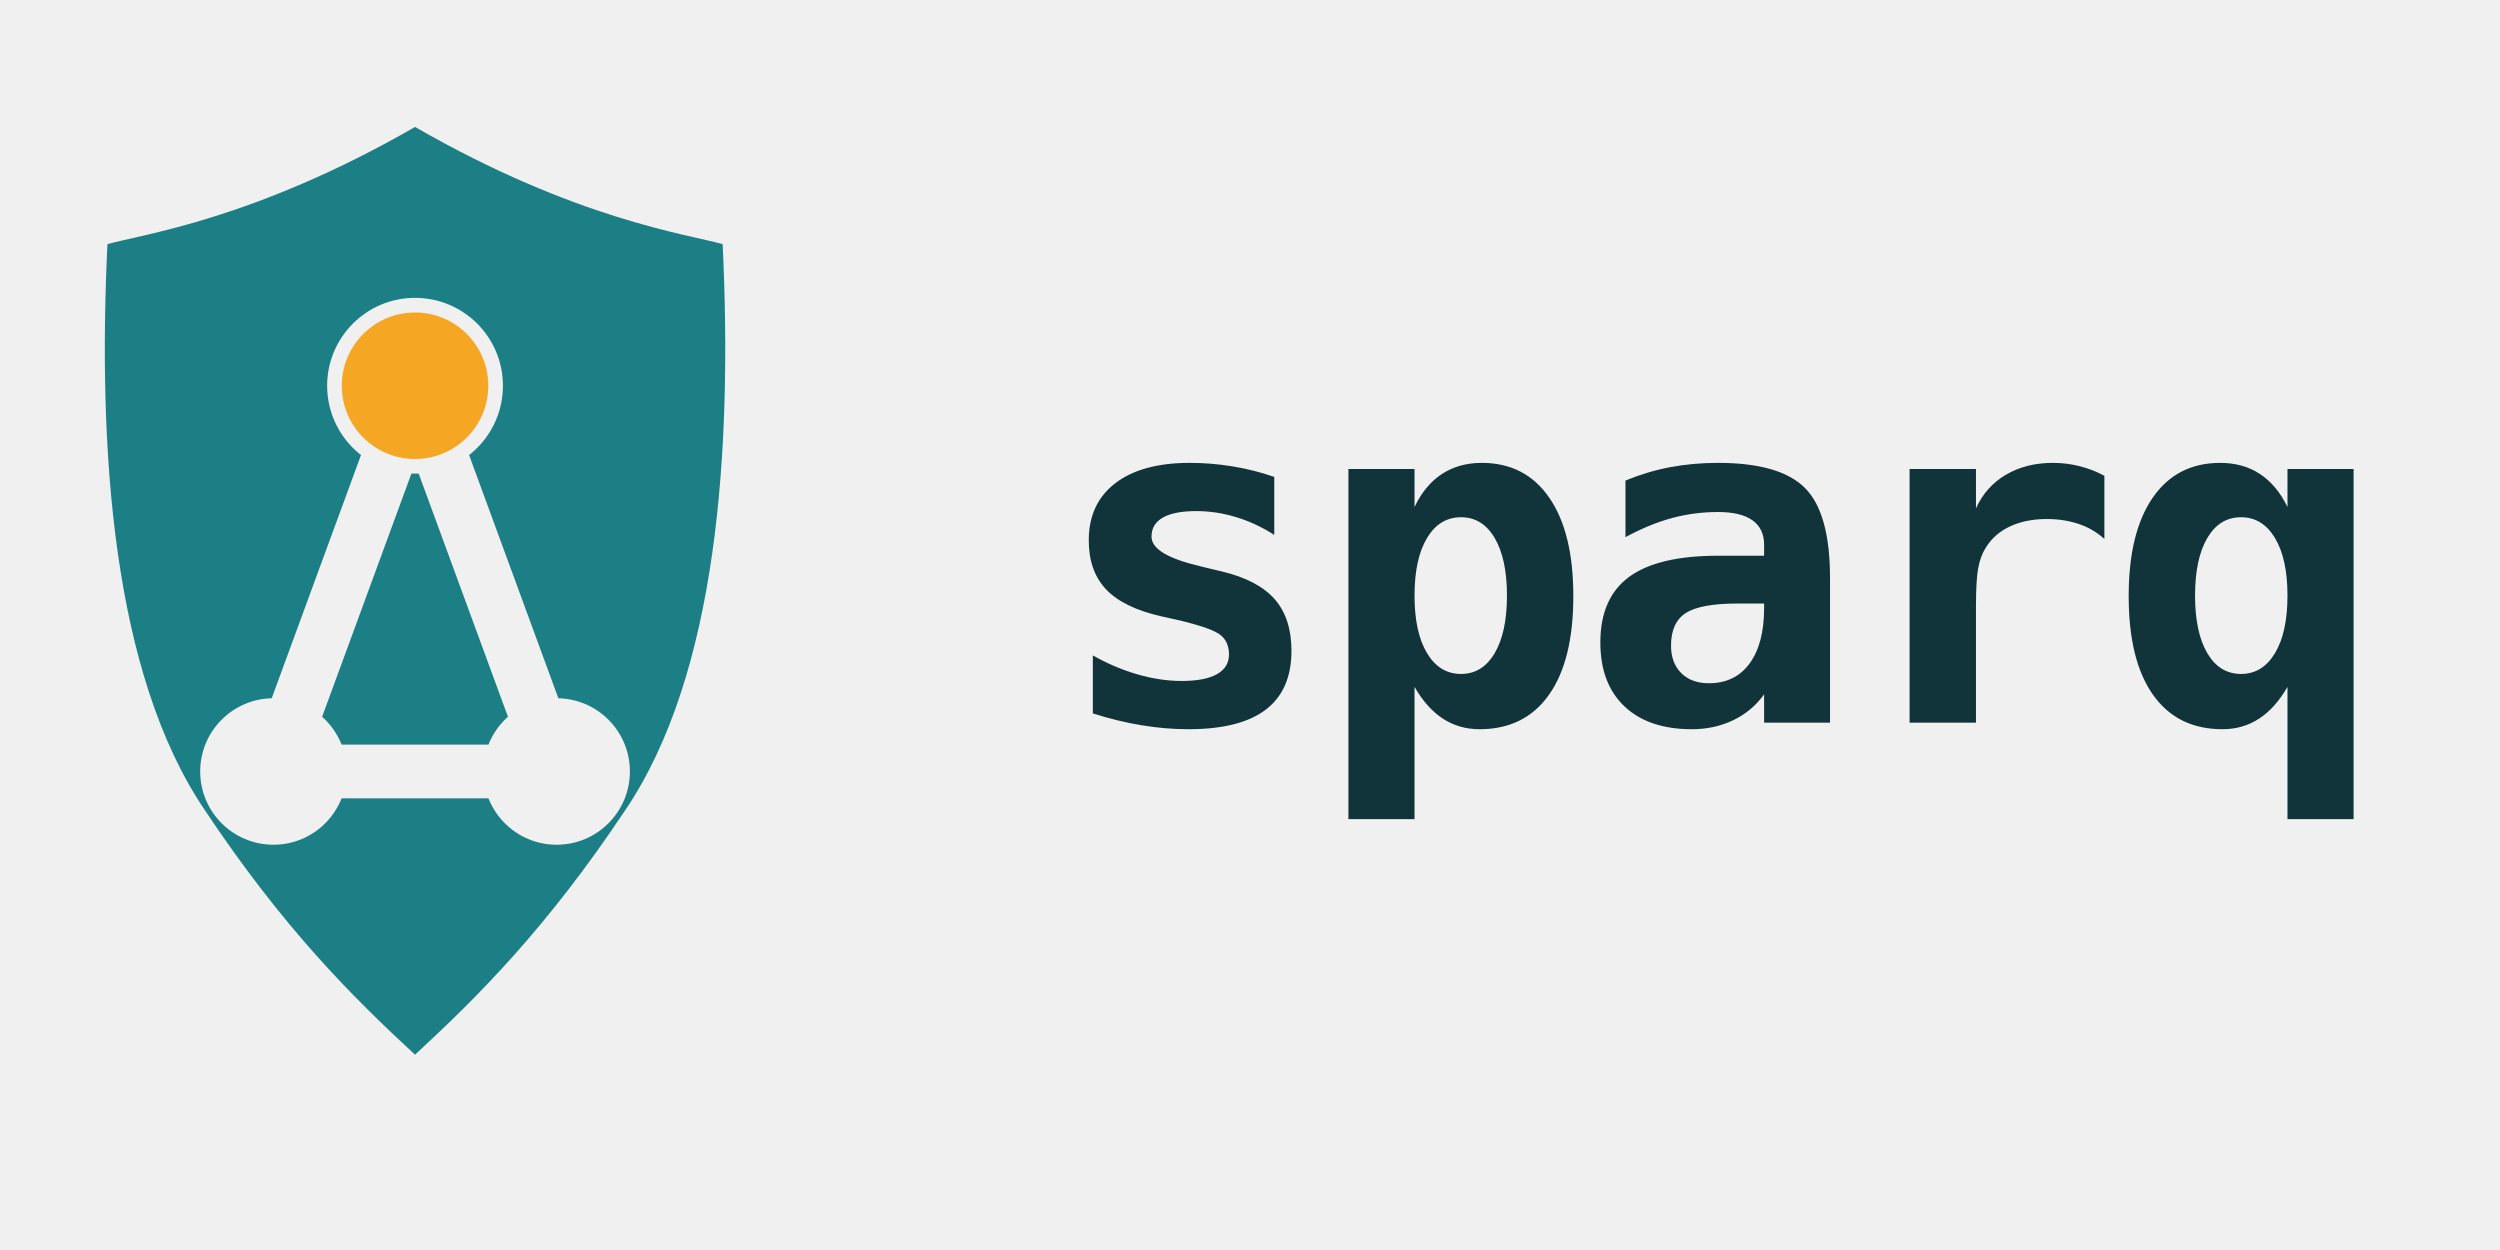
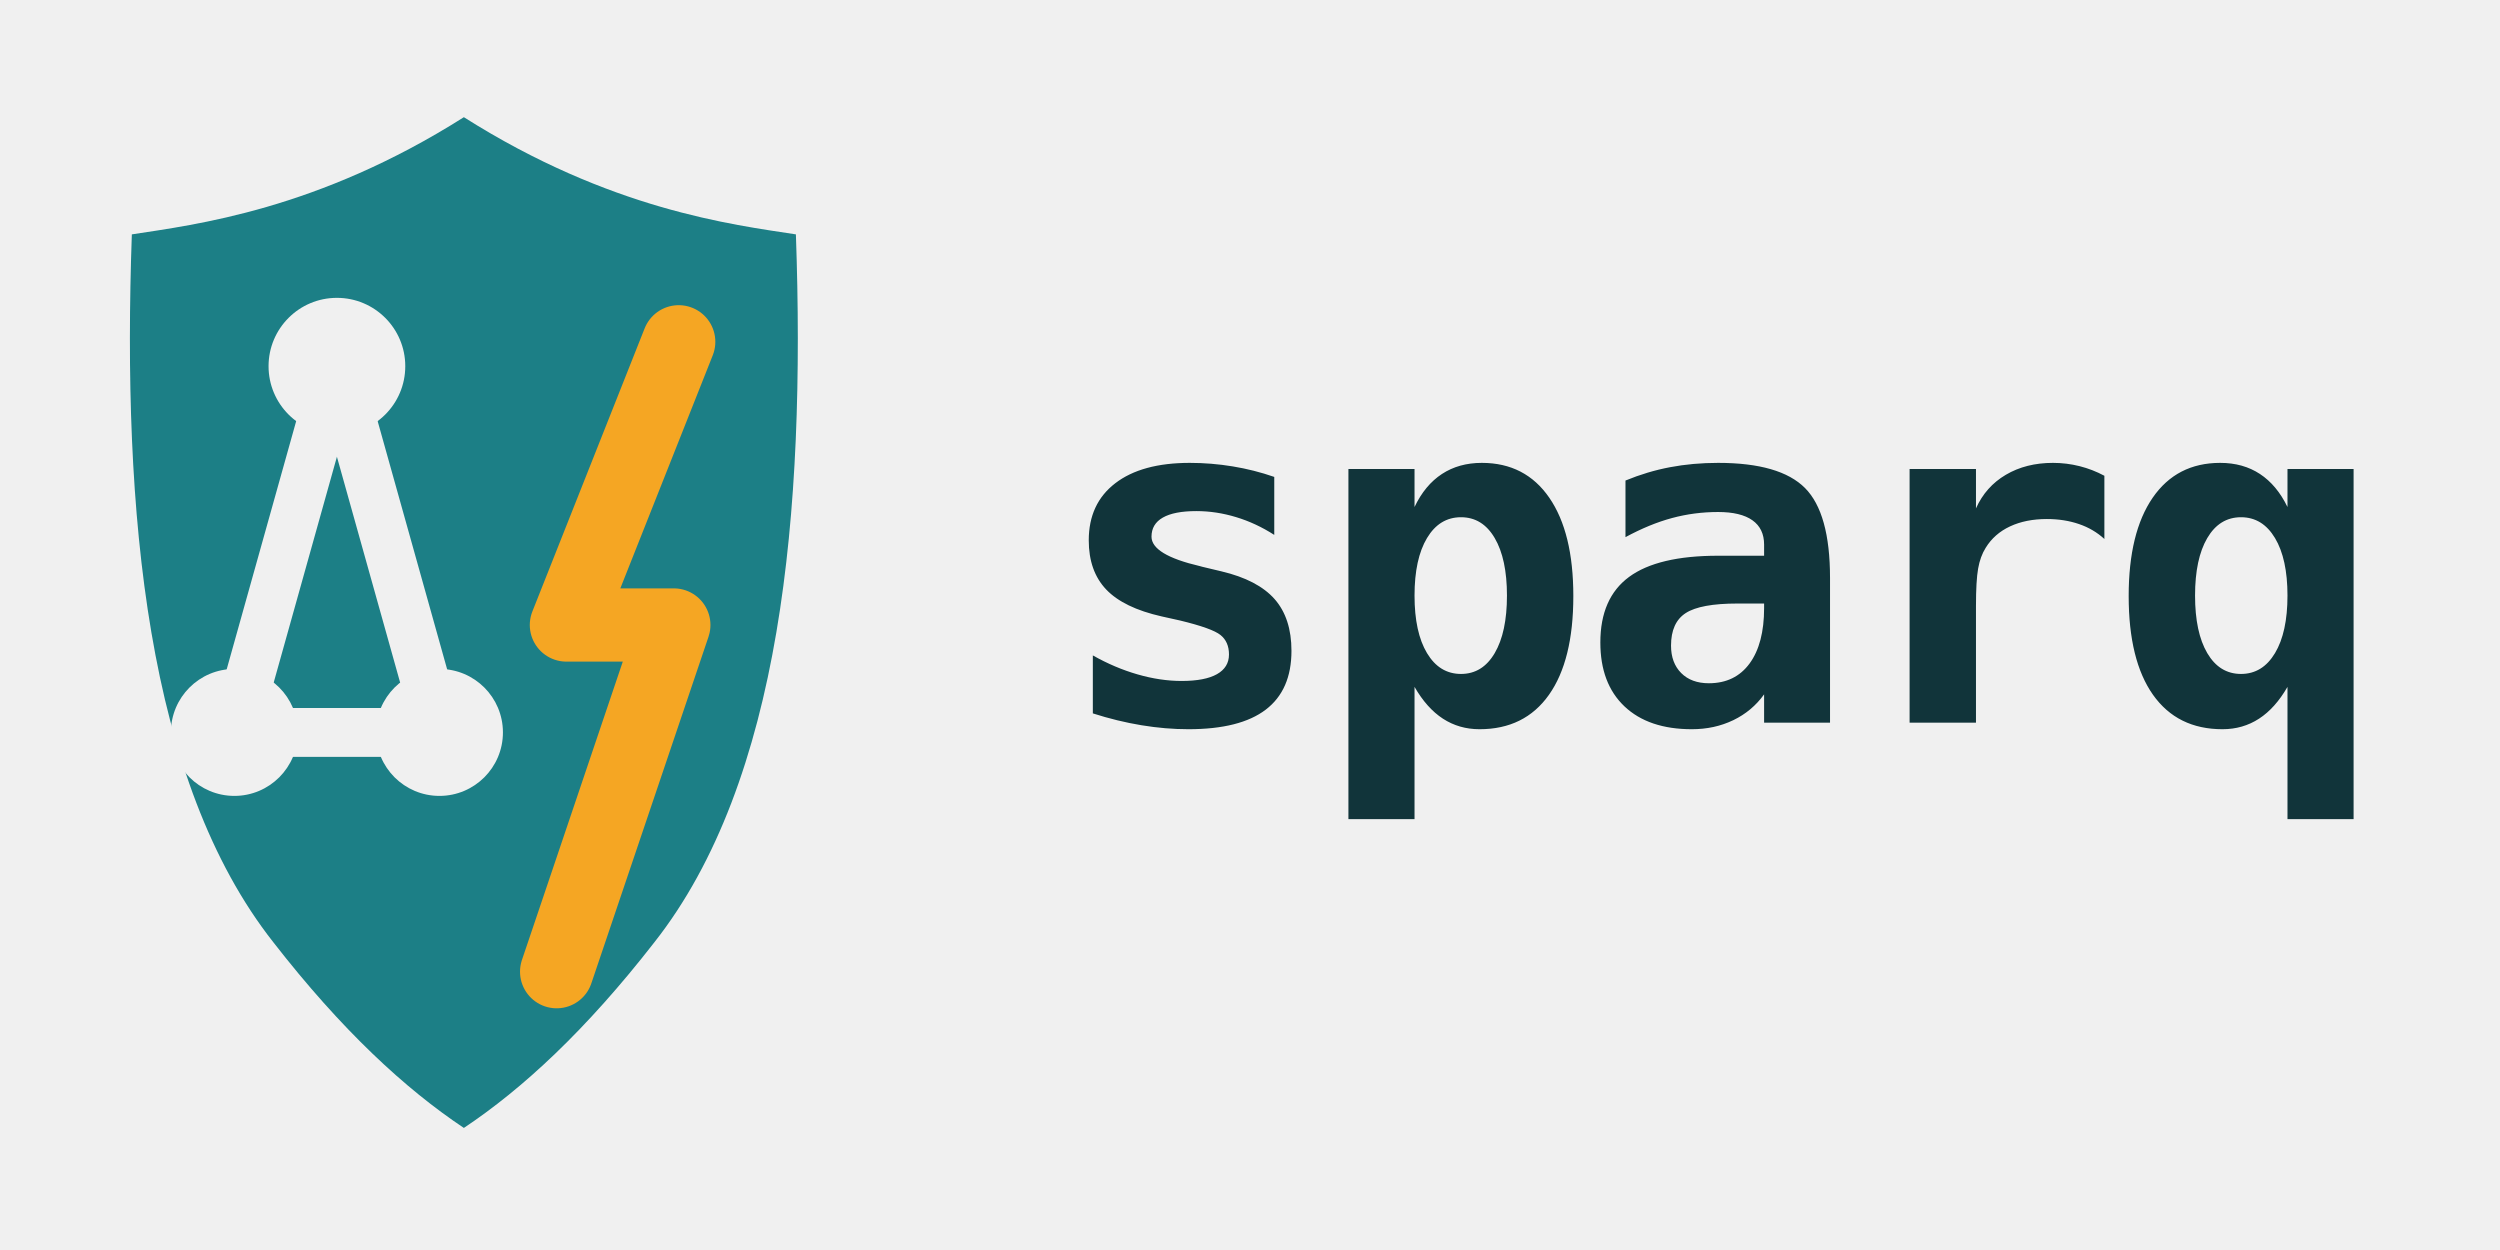
<svg xmlns="http://www.w3.org/2000/svg" viewBox="0 0 1024 512" role="img" aria-label="sparq">
  <style>
    .shield{fill:#1c7f86}
-     .accent{fill:#f5a623}
+     .bolt{fill:none;stroke:#f5a623;stroke-width:30;stroke-linejoin:round;stroke-linecap:round}
    .ink{fill:#11343a}
-     @media (prefers-color-scheme:dark){
-       .shield{fill:#4cc4cc}
-       .ink{fill:#e6f4f4}
-     }
+     @media (prefers-color-scheme:dark){ .shield{fill:#4cc4cc} .ink{fill:#e6f4f4} }
  </style>
  <defs>
    <mask id="graphCut">
      <rect x="0" y="0" width="380" height="512" fill="#fff" />
-       <g stroke="#000" stroke-width="22" stroke-linecap="round" fill="none">
-         <line x1="170" y1="158" x2="112" y2="316" />
-         <line x1="170" y1="158" x2="228" y2="316" />
-         <line x1="112" y1="316" x2="228" y2="316" />
+       <g stroke="#000" stroke-width="20" stroke-linecap="round" fill="none">
+         <line x1="138" y1="150" x2="96" y2="300" />
+         <line x1="138" y1="150" x2="180" y2="300" />
+         <line x1="96" y1="300" x2="180" y2="300" />
      </g>
-       <circle cx="112" cy="316" r="30" fill="#000" />
-       <circle cx="228" cy="316" r="30" fill="#000" />
-       <circle cx="170" cy="158" r="36" fill="#000" />
+       <circle cx="138" cy="150" r="28" fill="#000" />
+       <circle cx="96" cy="300" r="26" fill="#000" />
+       <circle cx="180" cy="300" r="26" fill="#000" />
    </mask>
  </defs>
  <g id="icon">
-     <circle class="accent" cx="170" cy="158" r="30" />
-     <path class="shield" mask="url(#graphCut)" d="       M170 52       C 236 90, 282 96, 296 100       C 300 184, 294 276, 256 332       C 224 380, 196 408, 170 432       C 144 408, 116 380, 84 332       C 46 276, 40 184, 44 100       C 58 96, 104 90, 170 52       Z" />
+     <path class="shield" mask="url(#graphCut)" d="       M190 48 C 250 86, 300 92, 326 96       C 330 210, 320 320, 268 386       C 240 422, 214 446, 190 462       C 166 446, 140 422, 112 386       C 60 320, 50 210, 54 96       C 80 92, 130 86, 190 48 Z" />
+     <path class="bolt" d="M278 140 L232 256 L276 256 L228 398" />
  </g>
  <g id="wordmark">
    <text class="ink" x="430" y="296" font-family="ui-monospace,'JetBrains Mono','SF Mono',Menlo,monospace" font-size="190" font-weight="700" letter-spacing="-6">sparq</text>
  </g>
</svg>
